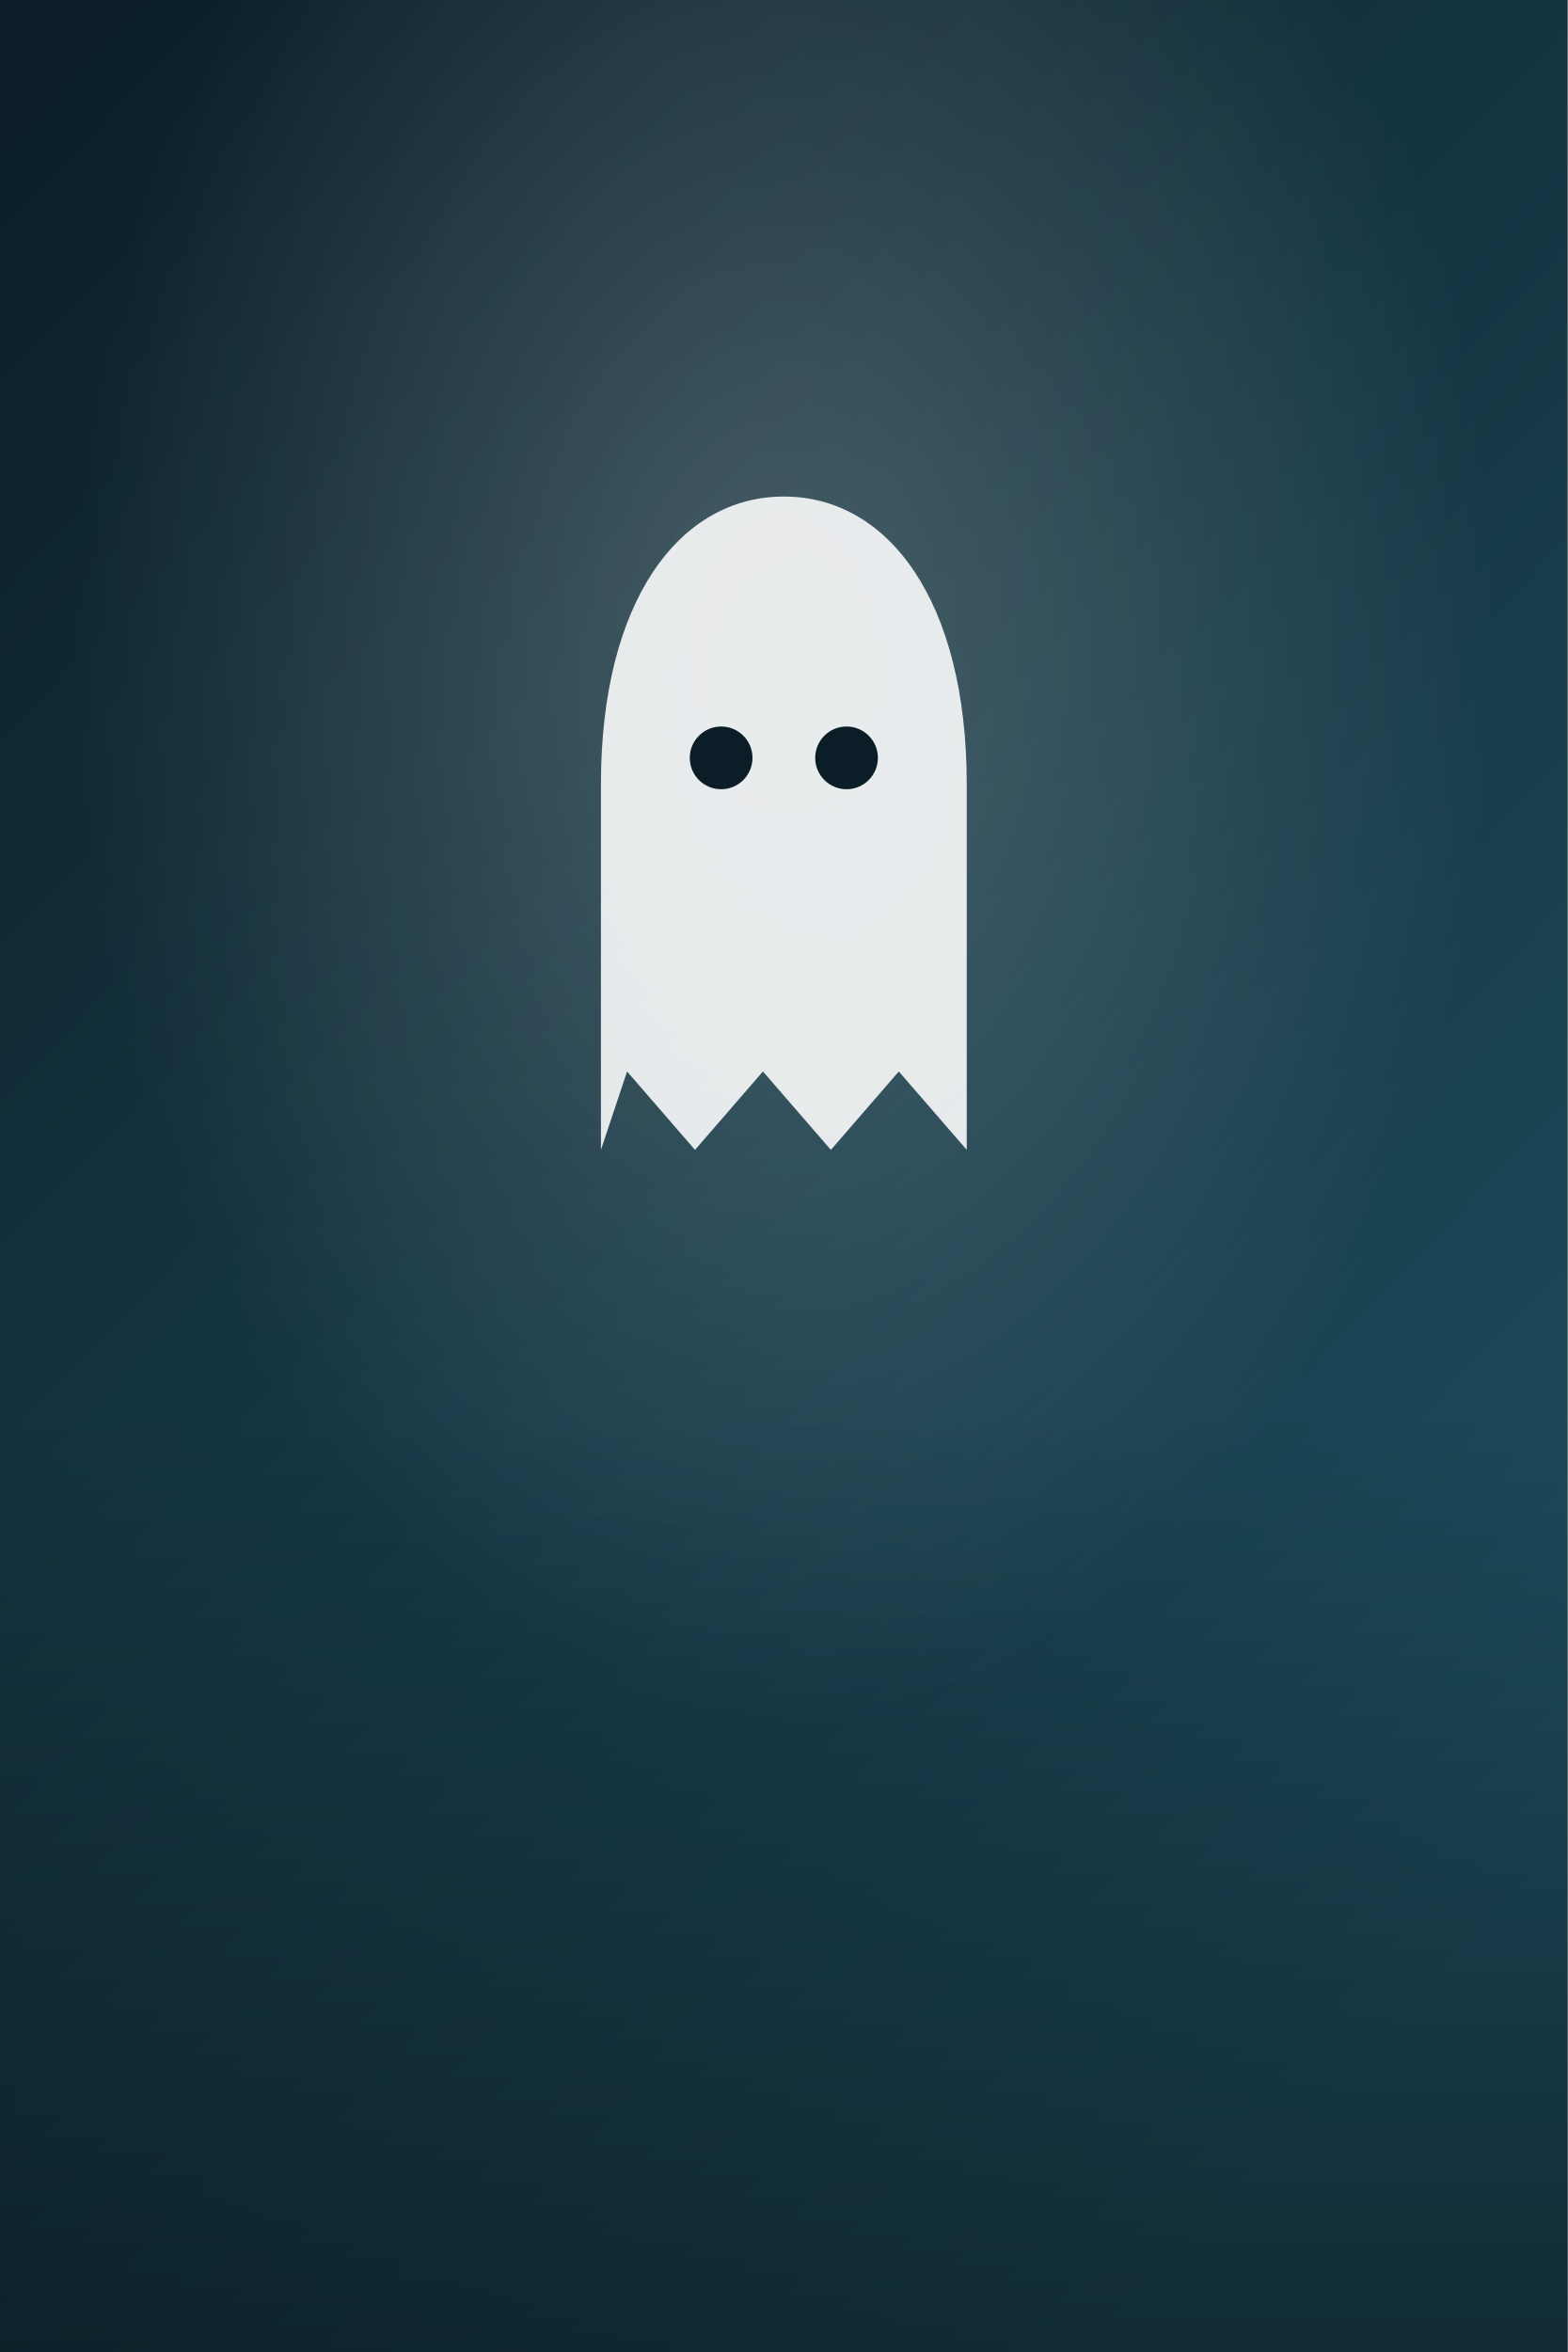
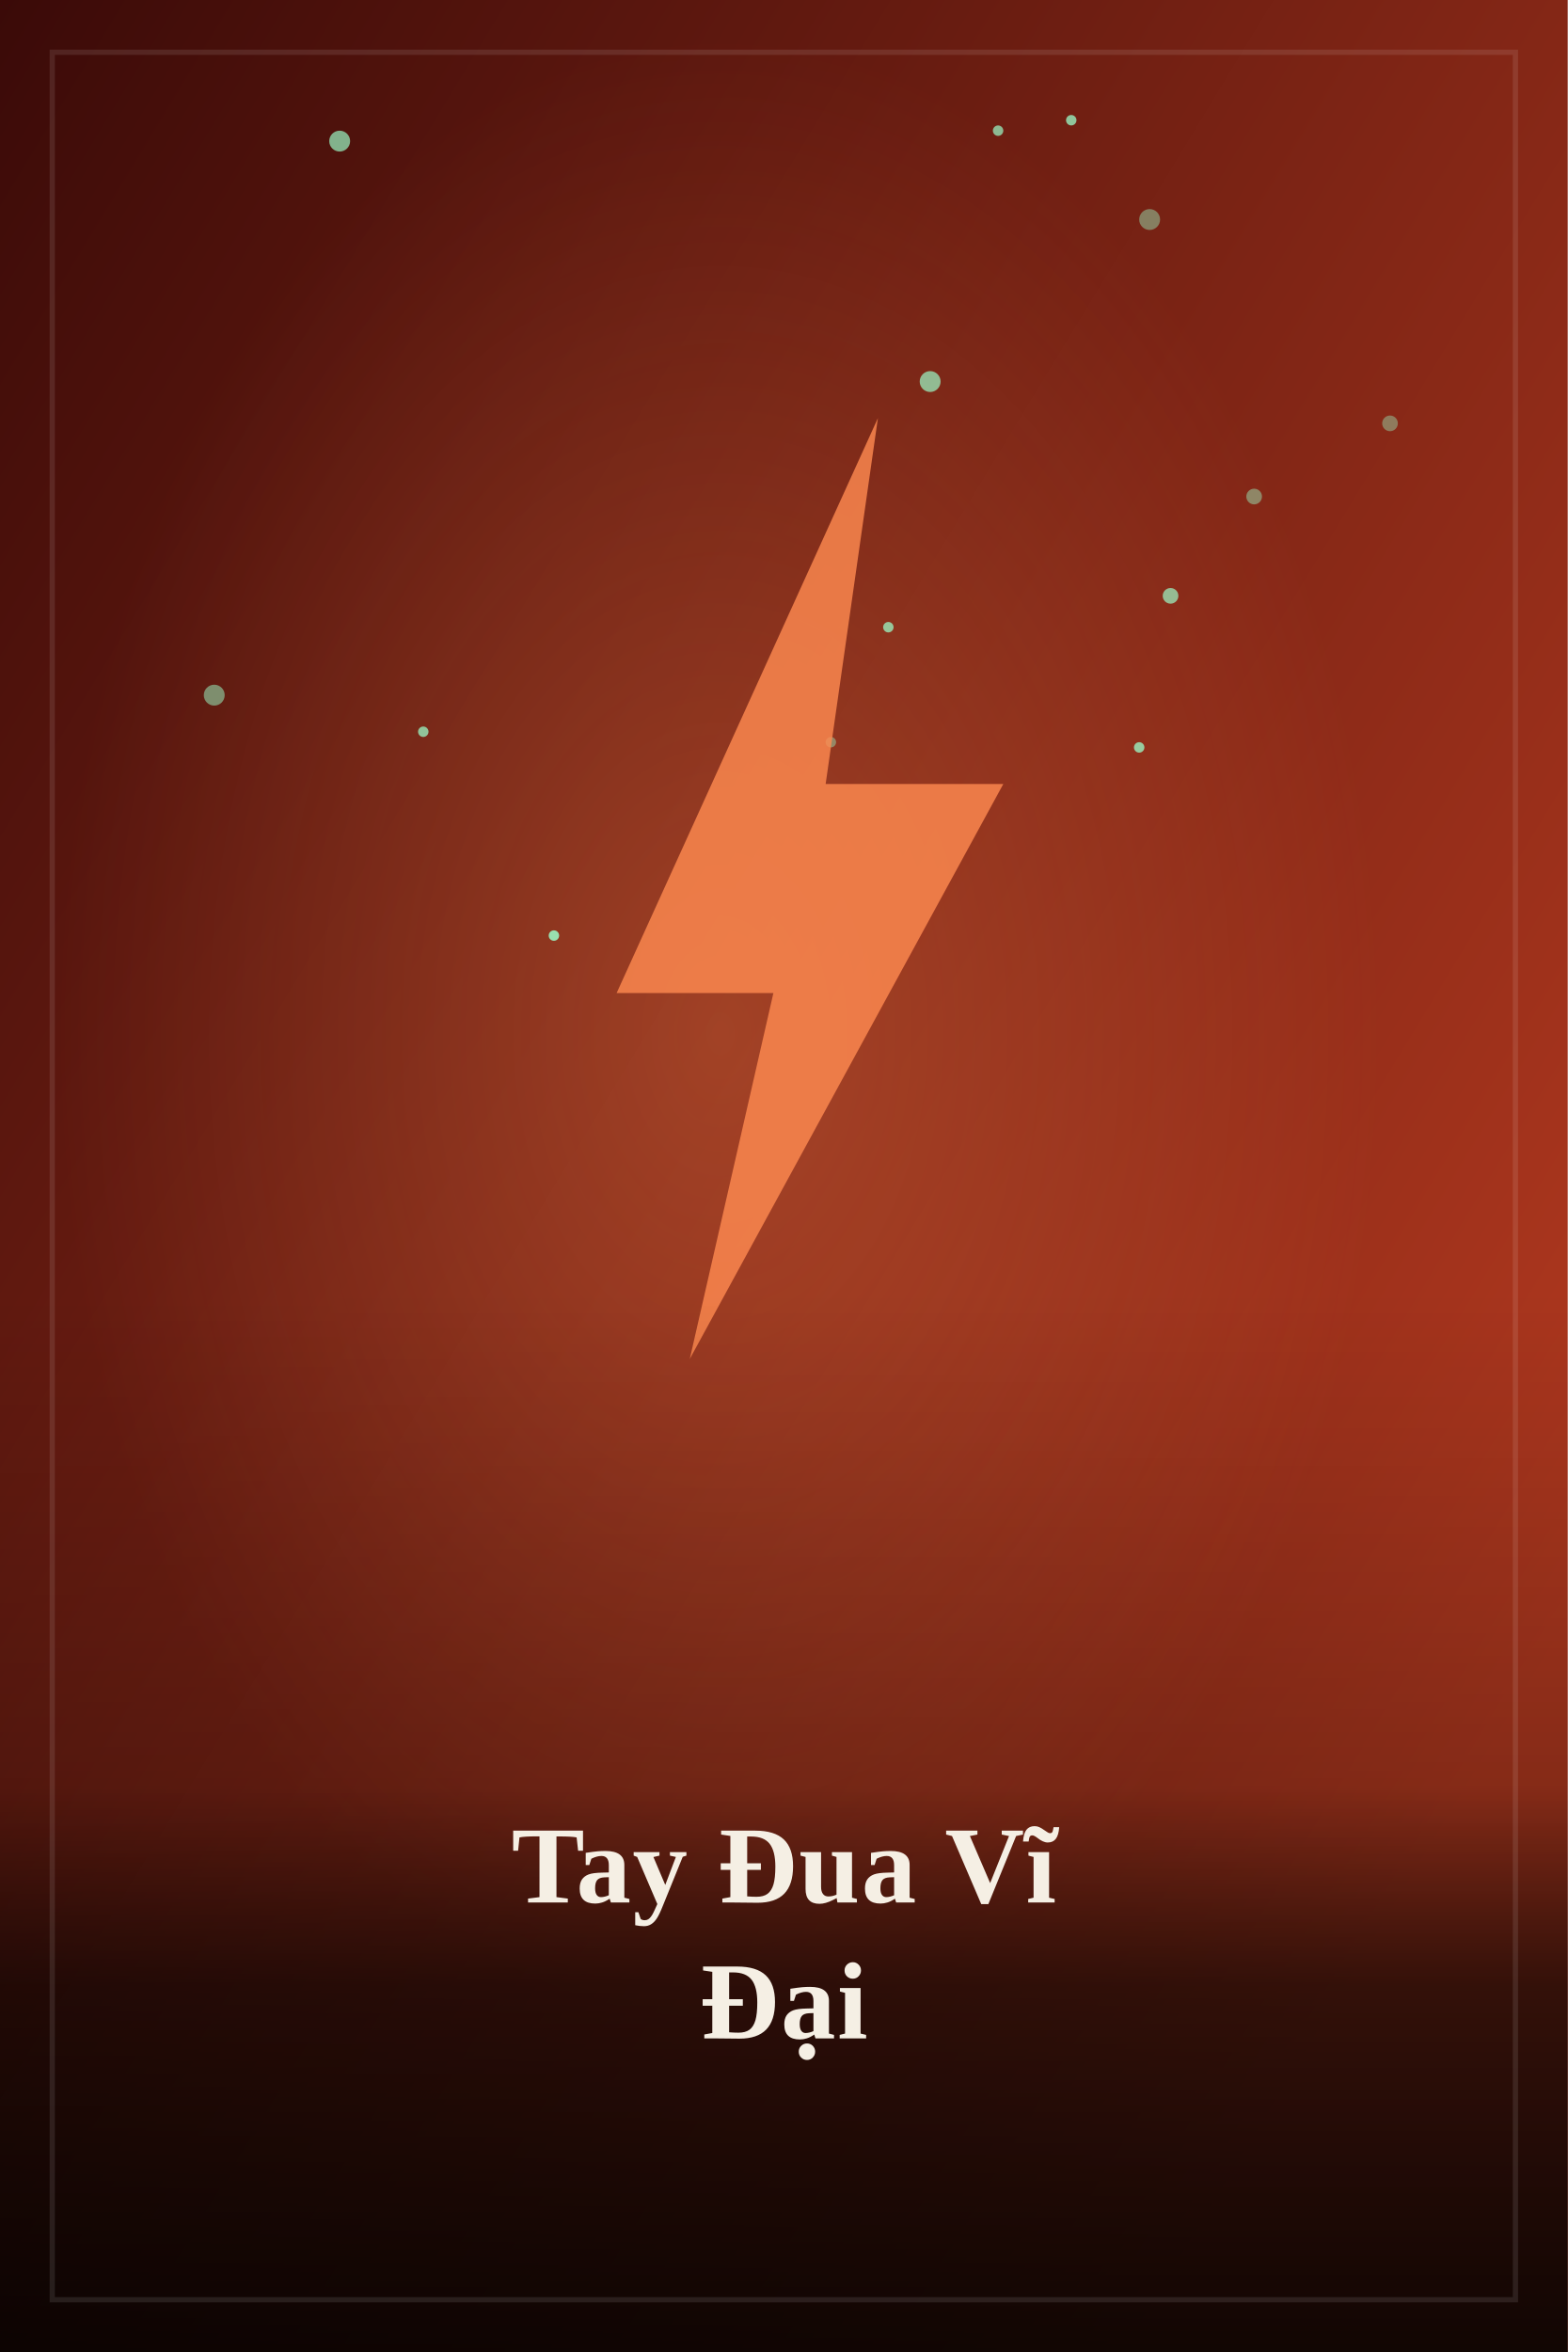
<svg xmlns="http://www.w3.org/2000/svg" viewBox="0 0 300 450">
  <defs>
-     <linearGradient id="bg7" x1="0" y1="0" x2="0.7" y2="1">
-       <stop offset="0%" stop-color="#0B1D26" />
-       <stop offset="100%" stop-color="#1E4E5F" />
+     <linearGradient id="bg" x1="0" y1="0" x2="0.89" y2="0.81">
+       <stop offset="0%" stop-color="#3A0A08" />
+       <stop offset="100%" stop-color="#B3391F" />
    </linearGradient>
-     <radialGradient id="sp7" cx="50%" cy="28%" r="75%">
-       <stop offset="0%" stop-color="#ffffff" stop-opacity="0.22" />
-       <stop offset="60%" stop-color="#ffffff" stop-opacity="0" />
+     <radialGradient id="glow" cx="46%" cy="44%" r="70%">
+       <stop offset="0%" stop-color="#FF8A50" stop-opacity="0.30" />
+       <stop offset="60%" stop-color="#FF8A50" stop-opacity="0" />
    </radialGradient>
-     <linearGradient id="vg7" x1="0" y1="0" x2="0" y2="1">
-       <stop offset="60%" stop-color="#000000" stop-opacity="0" />
-       <stop offset="100%" stop-color="#000000" stop-opacity="0.45" />
+     <linearGradient id="vig" x1="0" y1="0" x2="0" y2="1">
+       <stop offset="55%" stop-color="#000" stop-opacity="0" />
+       <stop offset="100%" stop-color="#000" stop-opacity="0.55" />
+     </linearGradient>
+     <linearGradient id="fade" x1="0" y1="0" x2="0" y2="1">
+       <stop offset="0%" stop-color="#000" stop-opacity="0" />
+       <stop offset="35%" stop-color="#000" stop-opacity="0.55" />
+       <stop offset="100%" stop-color="#000" stop-opacity="0.78" />
    </linearGradient>
  </defs>
-   <rect width="300" height="450" fill="url(#bg7)" />
-   <rect width="300" height="450" fill="url(#sp7)" />
-   <g transform="translate(0,0)">
-     <path d="M115 220 L115 150 C115 115 130 95 150 95 C170 95 185 115 185 150 L185 220 L172 205 L159 220 L146 205 L133 220 L120 205 Z" fill="#fff" opacity="0.88" />
-     <circle cx="138" cy="145" r="6" fill="#0B1D26" />
-     <circle cx="162" cy="145" r="6" fill="#0B1D26" />
+   <rect width="300" height="450" fill="url(#bg)" />
+   <rect width="300" height="450" fill="url(#glow)" />
+   <circle cx="266" cy="81" r="1.5" fill="#9BFFCB" opacity="0.39" />
+   <circle cx="205" cy="23" r="1" fill="#9BFFCB" opacity="0.74" />
+   <circle cx="65" cy="27" r="2" fill="#9BFFCB" opacity="0.67" />
+   <circle cx="178" cy="73" r="2" fill="#9BFFCB" opacity="0.68" />
+   <circle cx="224" cy="114" r="1.5" fill="#9BFFCB" opacity="0.68" />
+   <circle cx="220" cy="42" r="2" fill="#9BFFCB" opacity="0.42" />
+   <circle cx="159" cy="142" r="1" fill="#9BFFCB" opacity="0.41" />
+   <circle cx="106" cy="179" r="1" fill="#9BFFCB" opacity="0.84" />
+   <circle cx="81" cy="140" r="1" fill="#9BFFCB" opacity="0.72" />
+   <circle cx="170" cy="120" r="1" fill="#9BFFCB" opacity="0.72" />
+   <circle cx="191" cy="25" r="1" fill="#9BFFCB" opacity="0.69" />
+   <circle cx="218" cy="143" r="1" fill="#9BFFCB" opacity="0.75" />
+   <circle cx="240" cy="95" r="1.5" fill="#9BFFCB" opacity="0.44" />
+   <circle cx="41" cy="133" r="2" fill="#9BFFCB" opacity="0.5" />
+   <g opacity="0.9">
+     <path d="M168 80 L118 190 L148 190 L132 260 L192 150 L158 150 Z" fill="#FF8A50" opacity="0.9" />
  </g>
-   <rect width="300" height="450" fill="url(#vg7)" />
+   <rect width="300" height="450" fill="url(#vig)" />
+   <rect x="0" y="342" width="300" height="108" fill="url(#fade)" />
+   <text x="150" y="364" text-anchor="middle" font-family="Georgia, 'Times New Roman', serif" font-weight="700" font-size="21" fill="#f5efe4" letter-spacing="0.3">Tay Đua Vĩ</text>
+   <text x="150" y="390" text-anchor="middle" font-family="Georgia, 'Times New Roman', serif" font-weight="700" font-size="21" fill="#f5efe4" letter-spacing="0.3">Đại</text>
+   <rect x="10" y="10" width="280" height="430" fill="none" stroke="#ffffff" stroke-opacity="0.10" stroke-width="1" />
</svg>
